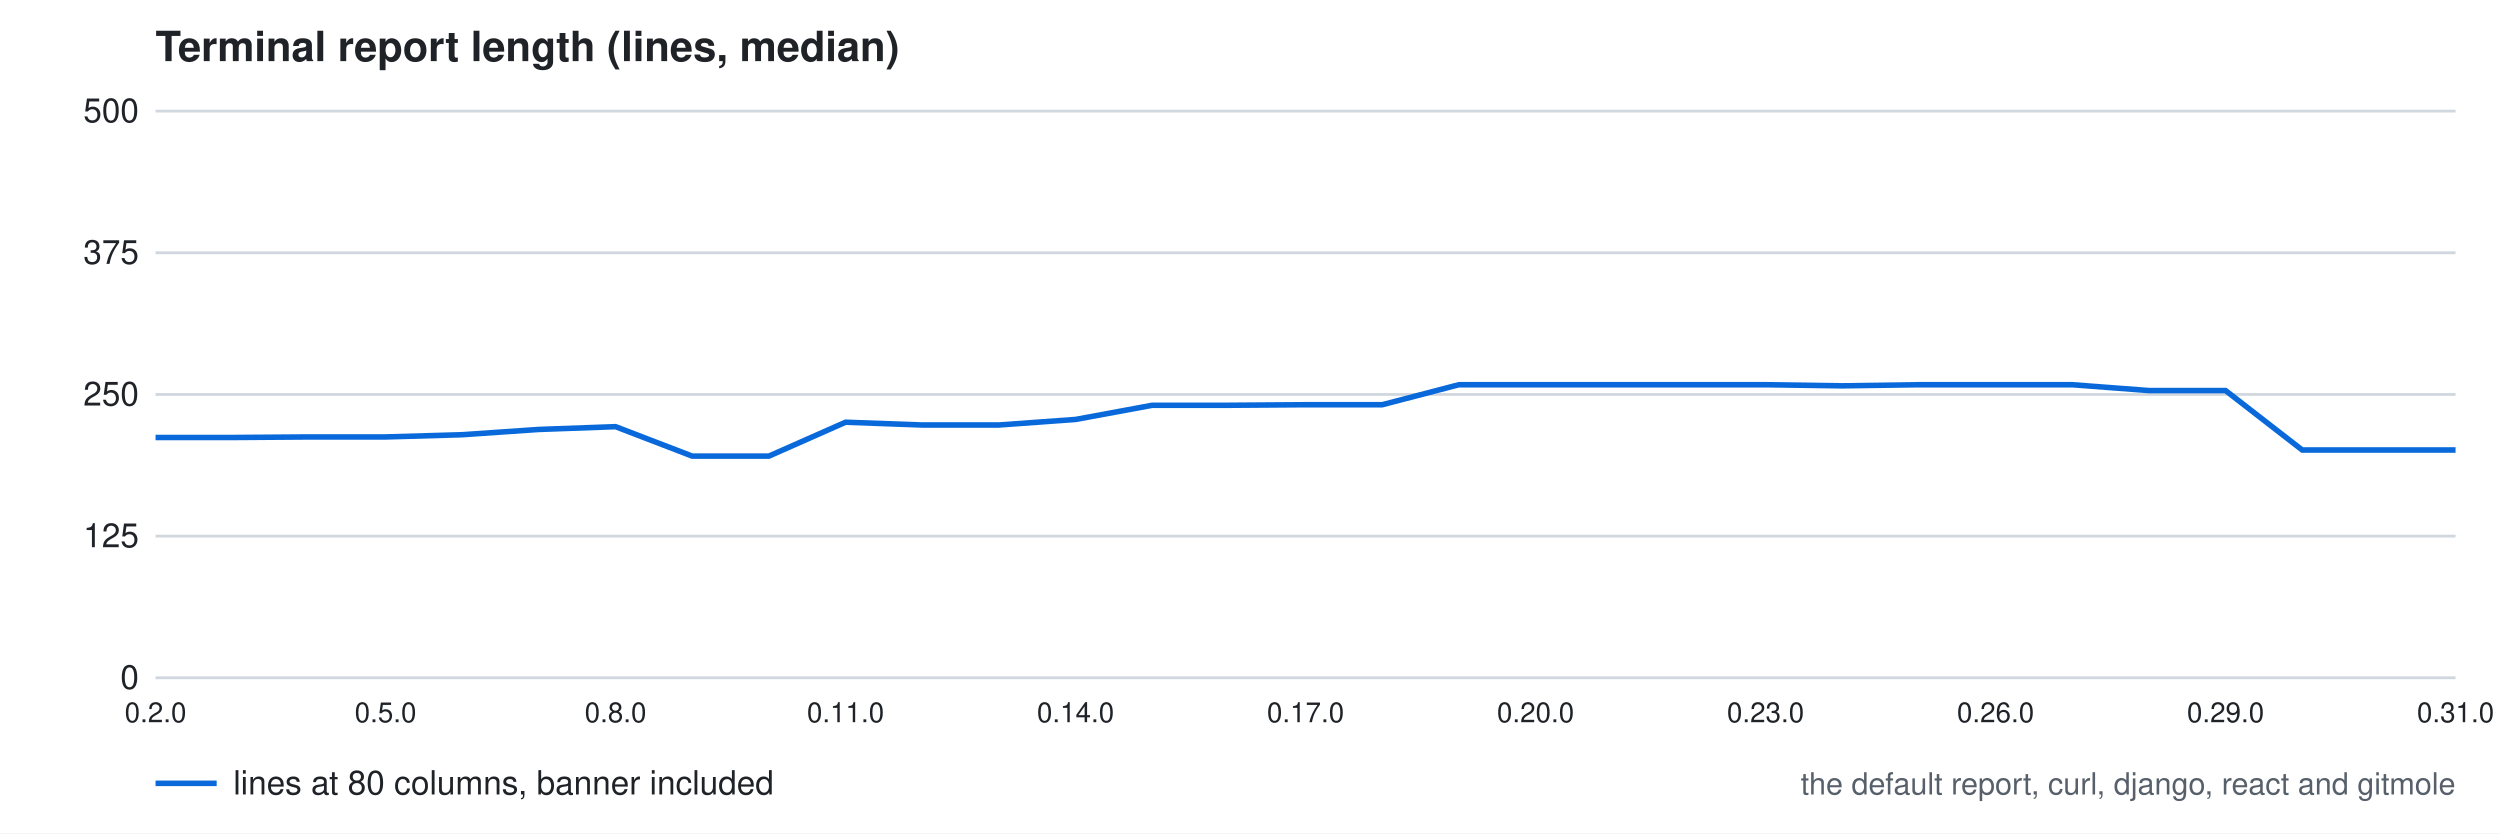
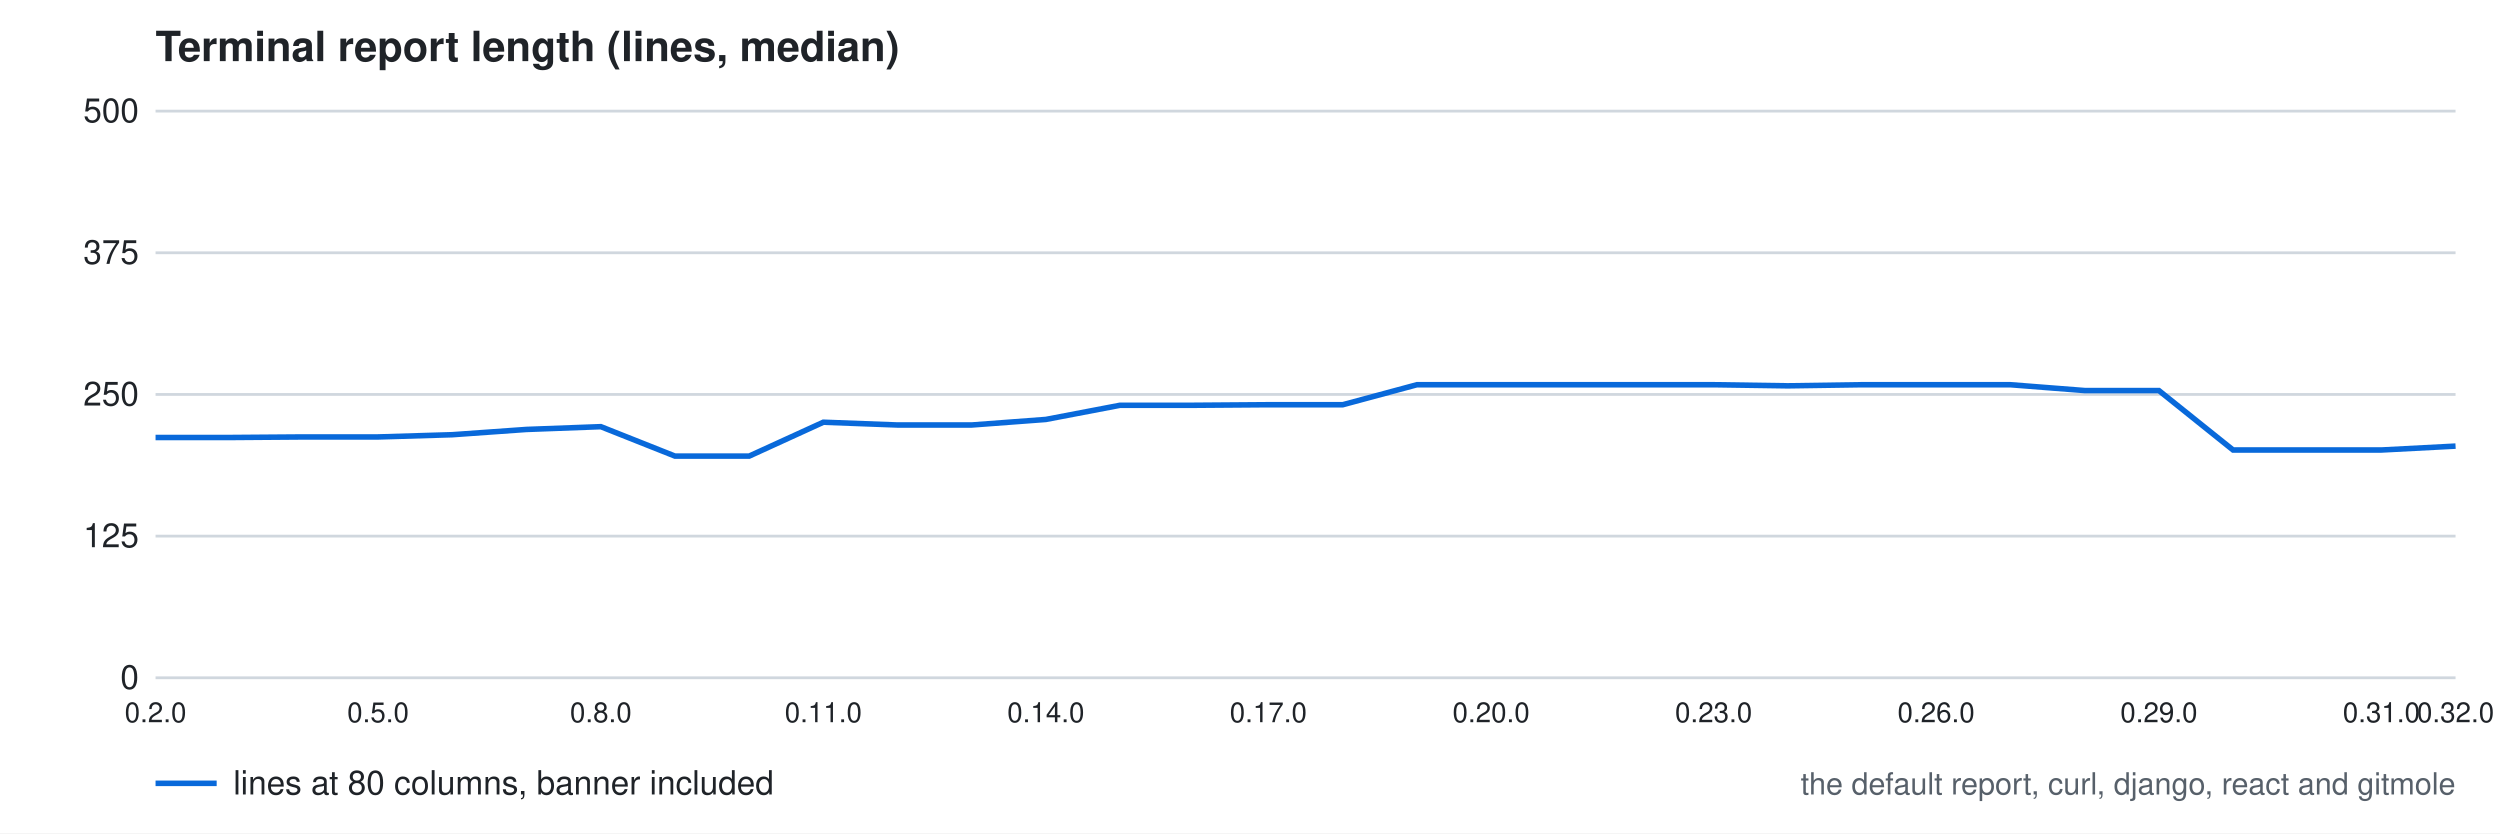
<svg xmlns="http://www.w3.org/2000/svg" width="900" height="300" viewBox="0 0 900 300" font-family="-apple-system,Segoe UI,Helvetica,Arial,sans-serif" font-size="12">
  <rect width="900" height="300" fill="#ffffff" />
  <text x="56" y="22" font-size="15" font-weight="600" fill="#1f2328">Terminal report length (lines, median)</text>
  <line x1="56" y1="244.0" x2="884" y2="244.0" stroke="#d0d7de" stroke-width="1" />
  <text x="50" y="248.0" text-anchor="end" fill="#1f2328">0</text>
  <line x1="56" y1="193.0" x2="884" y2="193.0" stroke="#d0d7de" stroke-width="1" />
  <text x="50" y="197.0" text-anchor="end" fill="#1f2328">125</text>
  <line x1="56" y1="142.0" x2="884" y2="142.0" stroke="#d0d7de" stroke-width="1" />
  <text x="50" y="146.0" text-anchor="end" fill="#1f2328">250</text>
  <line x1="56" y1="91.0" x2="884" y2="91.0" stroke="#d0d7de" stroke-width="1" />
  <text x="50" y="95.0" text-anchor="end" fill="#1f2328">375</text>
  <line x1="56" y1="40.0" x2="884" y2="40.0" stroke="#d0d7de" stroke-width="1" />
  <text x="50" y="44.0" text-anchor="end" fill="#1f2328">500</text>
  <text x="56.0" y="260" text-anchor="middle" fill="#1f2328" font-size="10">0.2.0</text>
-   <text x="138.8" y="260" text-anchor="middle" fill="#1f2328" font-size="10">0.5.0</text>
-   <text x="221.6" y="260" text-anchor="middle" fill="#1f2328" font-size="10">0.8.0</text>
-   <text x="304.4" y="260" text-anchor="middle" fill="#1f2328" font-size="10">0.11.0</text>
-   <text x="387.2" y="260" text-anchor="middle" fill="#1f2328" font-size="10">0.14.0</text>
-   <text x="470.0" y="260" text-anchor="middle" fill="#1f2328" font-size="10">0.17.0</text>
-   <text x="552.8" y="260" text-anchor="middle" fill="#1f2328" font-size="10">0.20.0</text>
-   <text x="635.6" y="260" text-anchor="middle" fill="#1f2328" font-size="10">0.23.0</text>
-   <text x="718.4" y="260" text-anchor="middle" fill="#1f2328" font-size="10">0.26.0</text>
-   <text x="801.2" y="260" text-anchor="middle" fill="#1f2328" font-size="10">0.29.0</text>
-   <text x="884.0" y="260" text-anchor="middle" fill="#1f2328" font-size="10">0.31.0</text>
-   <polyline points="56.0,157.5 83.6,157.5 111.2,157.3 138.8,157.3 166.4,156.5 194.0,154.6 221.6,153.6 249.2,164.2 276.8,164.2 304.4,152.0 332.0,153.0 359.6,153.0 387.2,151.0 414.8,145.9 442.4,145.9 470.0,145.7 497.6,145.7 525.2,138.5 552.8,138.5 580.4,138.5 608.0,138.5 635.6,138.5 663.2,138.9 690.8,138.5 718.4,138.5 746.0,138.5 773.6,140.6 801.2,140.6 828.8,162.0 856.4,162.0 884.0,162.0" fill="none" stroke="#0969da" stroke-width="2" />
+   <text x="136.1" y="260" text-anchor="middle" fill="#1f2328" font-size="10">0.5.0</text>
+   <text x="216.3" y="260" text-anchor="middle" fill="#1f2328" font-size="10">0.8.0</text>
+   <text x="296.4" y="260" text-anchor="middle" fill="#1f2328" font-size="10">0.11.0</text>
+   <text x="376.5" y="260" text-anchor="middle" fill="#1f2328" font-size="10">0.14.0</text>
+   <text x="456.6" y="260" text-anchor="middle" fill="#1f2328" font-size="10">0.17.0</text>
+   <text x="536.8" y="260" text-anchor="middle" fill="#1f2328" font-size="10">0.20.0</text>
+   <text x="616.9" y="260" text-anchor="middle" fill="#1f2328" font-size="10">0.23.0</text>
+   <text x="697.0" y="260" text-anchor="middle" fill="#1f2328" font-size="10">0.26.0</text>
+   <text x="777.2" y="260" text-anchor="middle" fill="#1f2328" font-size="10">0.29.0</text>
+   <text x="857.3" y="260" text-anchor="middle" fill="#1f2328" font-size="10">0.31.0</text>
+   <text x="884.0" y="260" text-anchor="middle" fill="#1f2328" font-size="10">0.32.0</text>
+   <polyline points="56.0,157.5 82.7,157.5 109.4,157.3 136.1,157.3 162.8,156.5 189.5,154.6 216.3,153.6 243.0,164.2 269.7,164.2 296.4,152.0 323.1,153.0 349.8,153.0 376.5,151.0 403.2,145.9 429.9,145.9 456.6,145.7 483.4,145.7 510.1,138.5 536.8,138.5 563.5,138.5 590.2,138.5 616.9,138.5 643.6,138.9 670.3,138.5 697.0,138.5 723.7,138.5 750.5,140.6 777.2,140.6 803.9,162.0 830.6,162.0 857.3,162.0 884.0,160.6" fill="none" stroke="#0969da" stroke-width="2" />
  <line x1="56" y1="282" x2="78" y2="282" stroke="#0969da" stroke-width="2" />
  <text x="84" y="286" fill="#1f2328">lines at 80 columns, banner included</text>
  <text x="884" y="286" text-anchor="end" fill="#57606a" font-size="11">the default report, curl, django, react and gitmole</text>
</svg>
